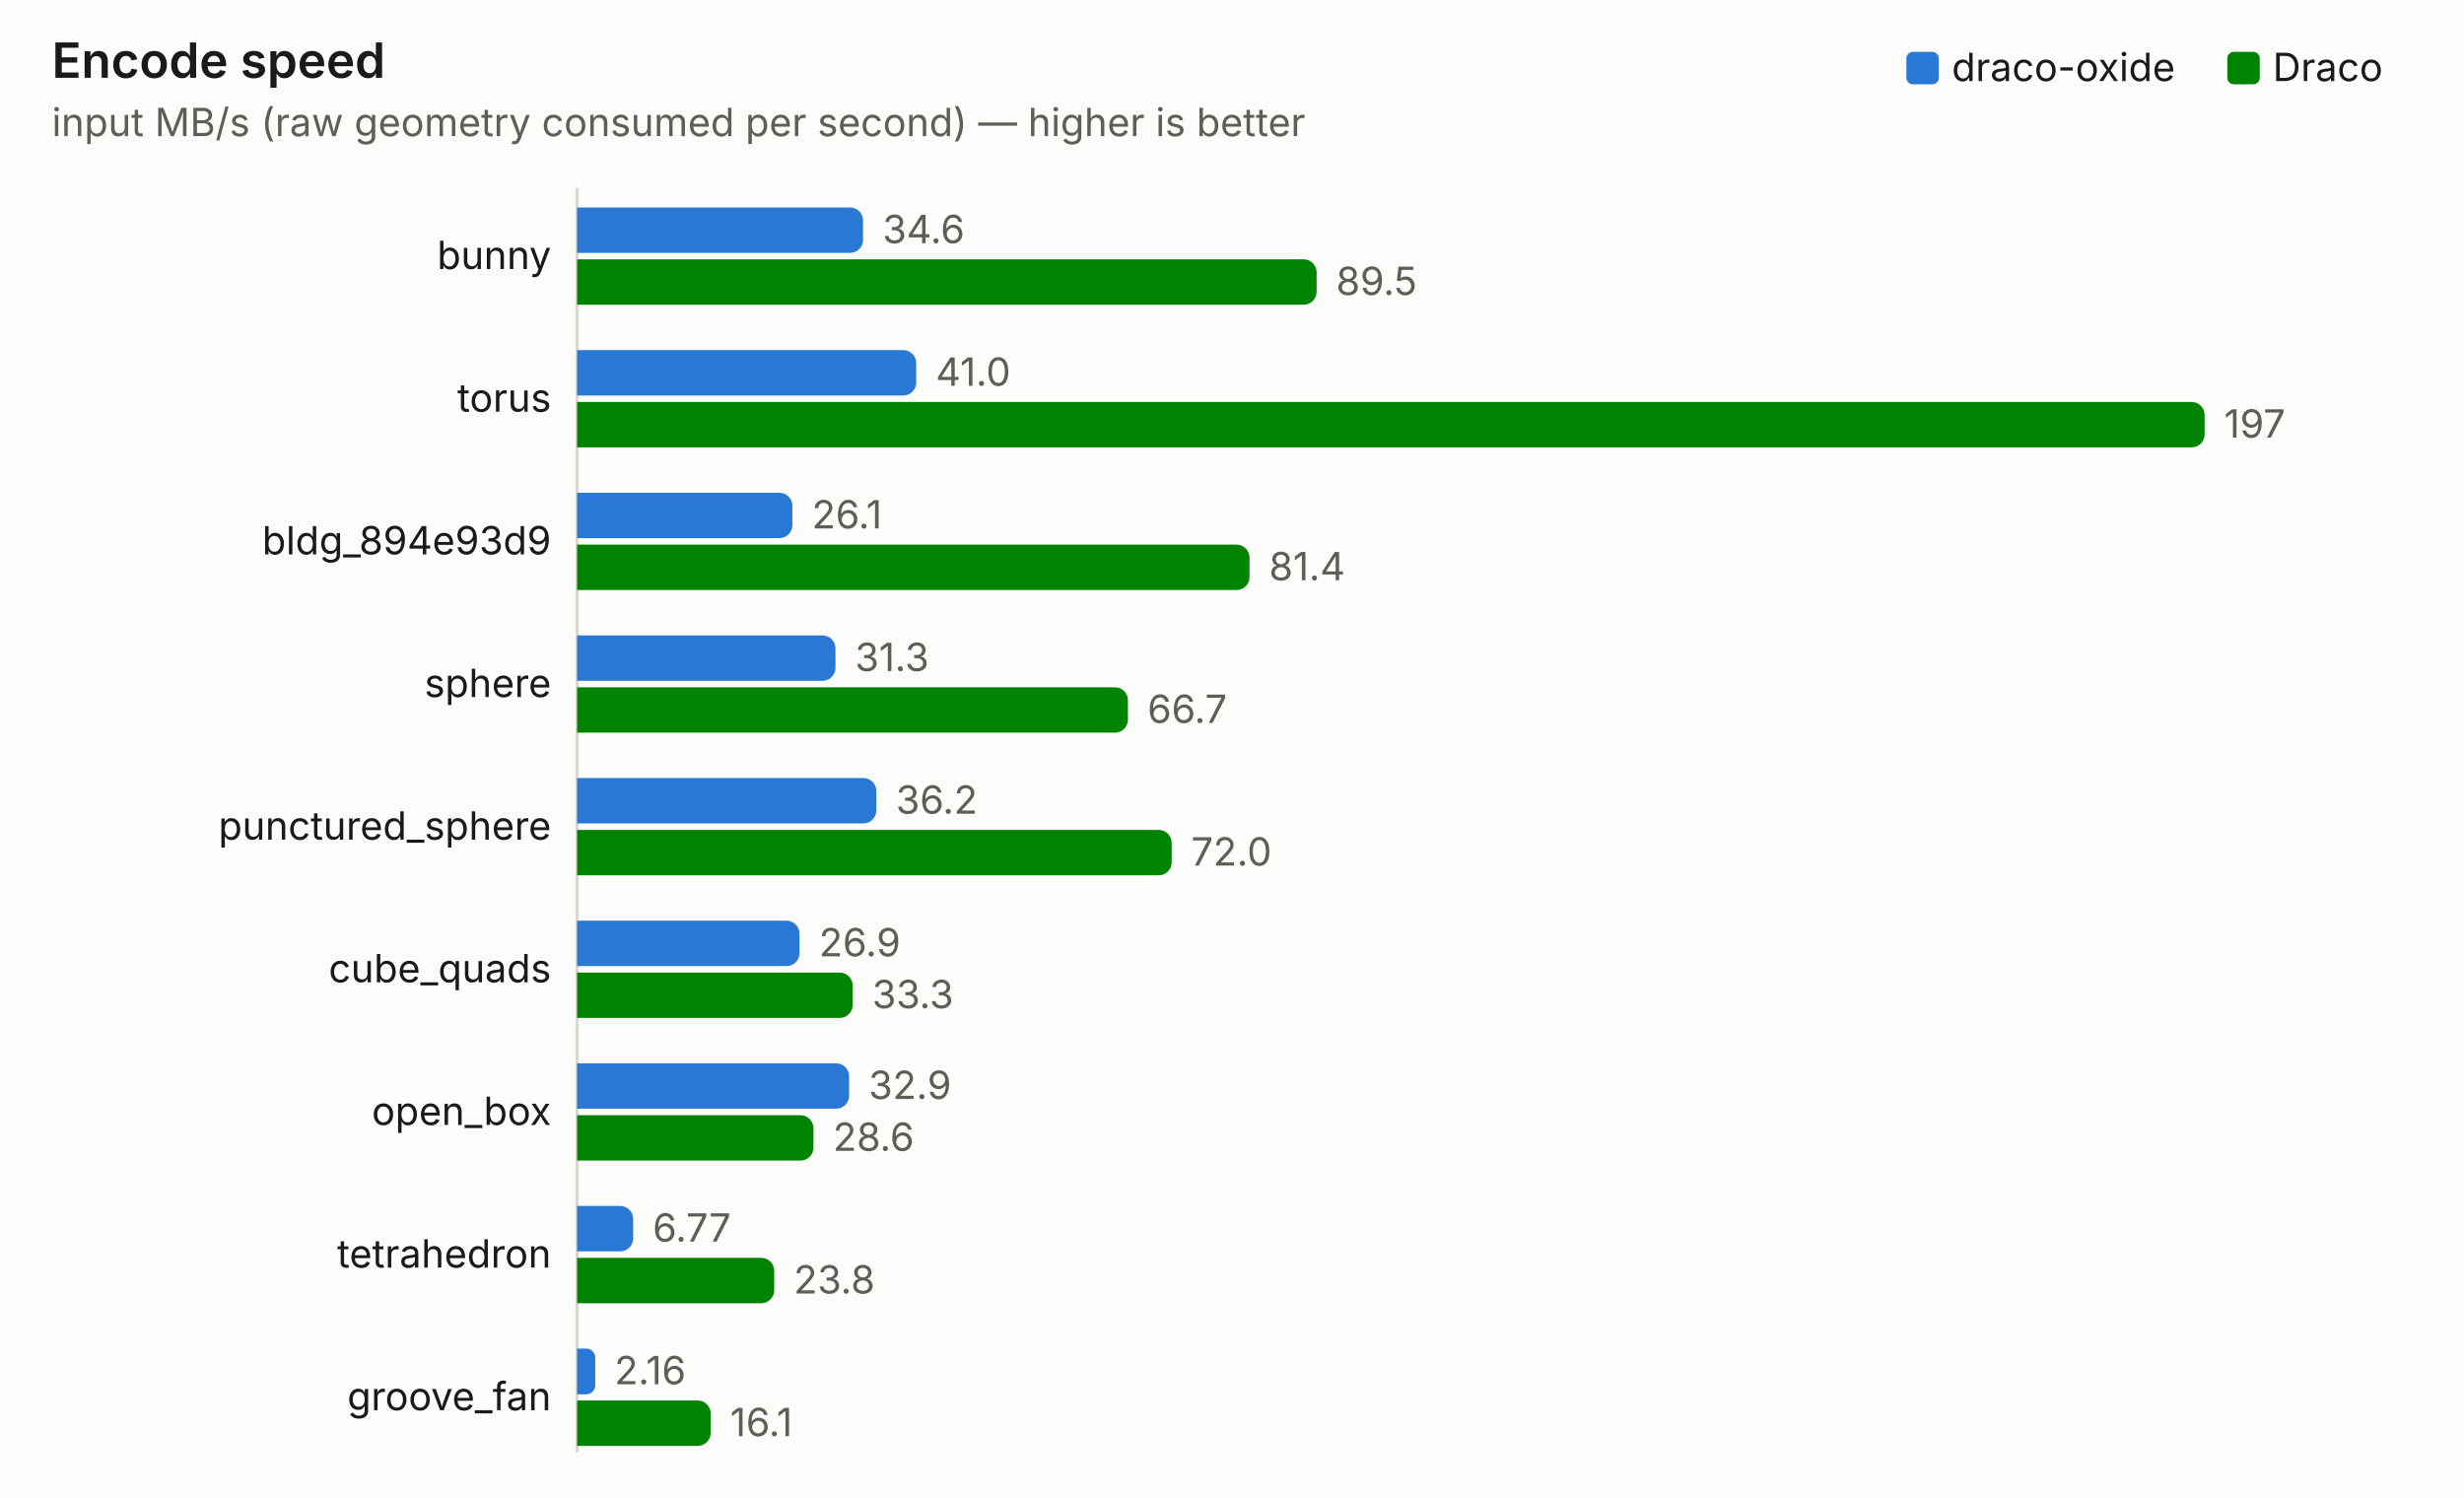
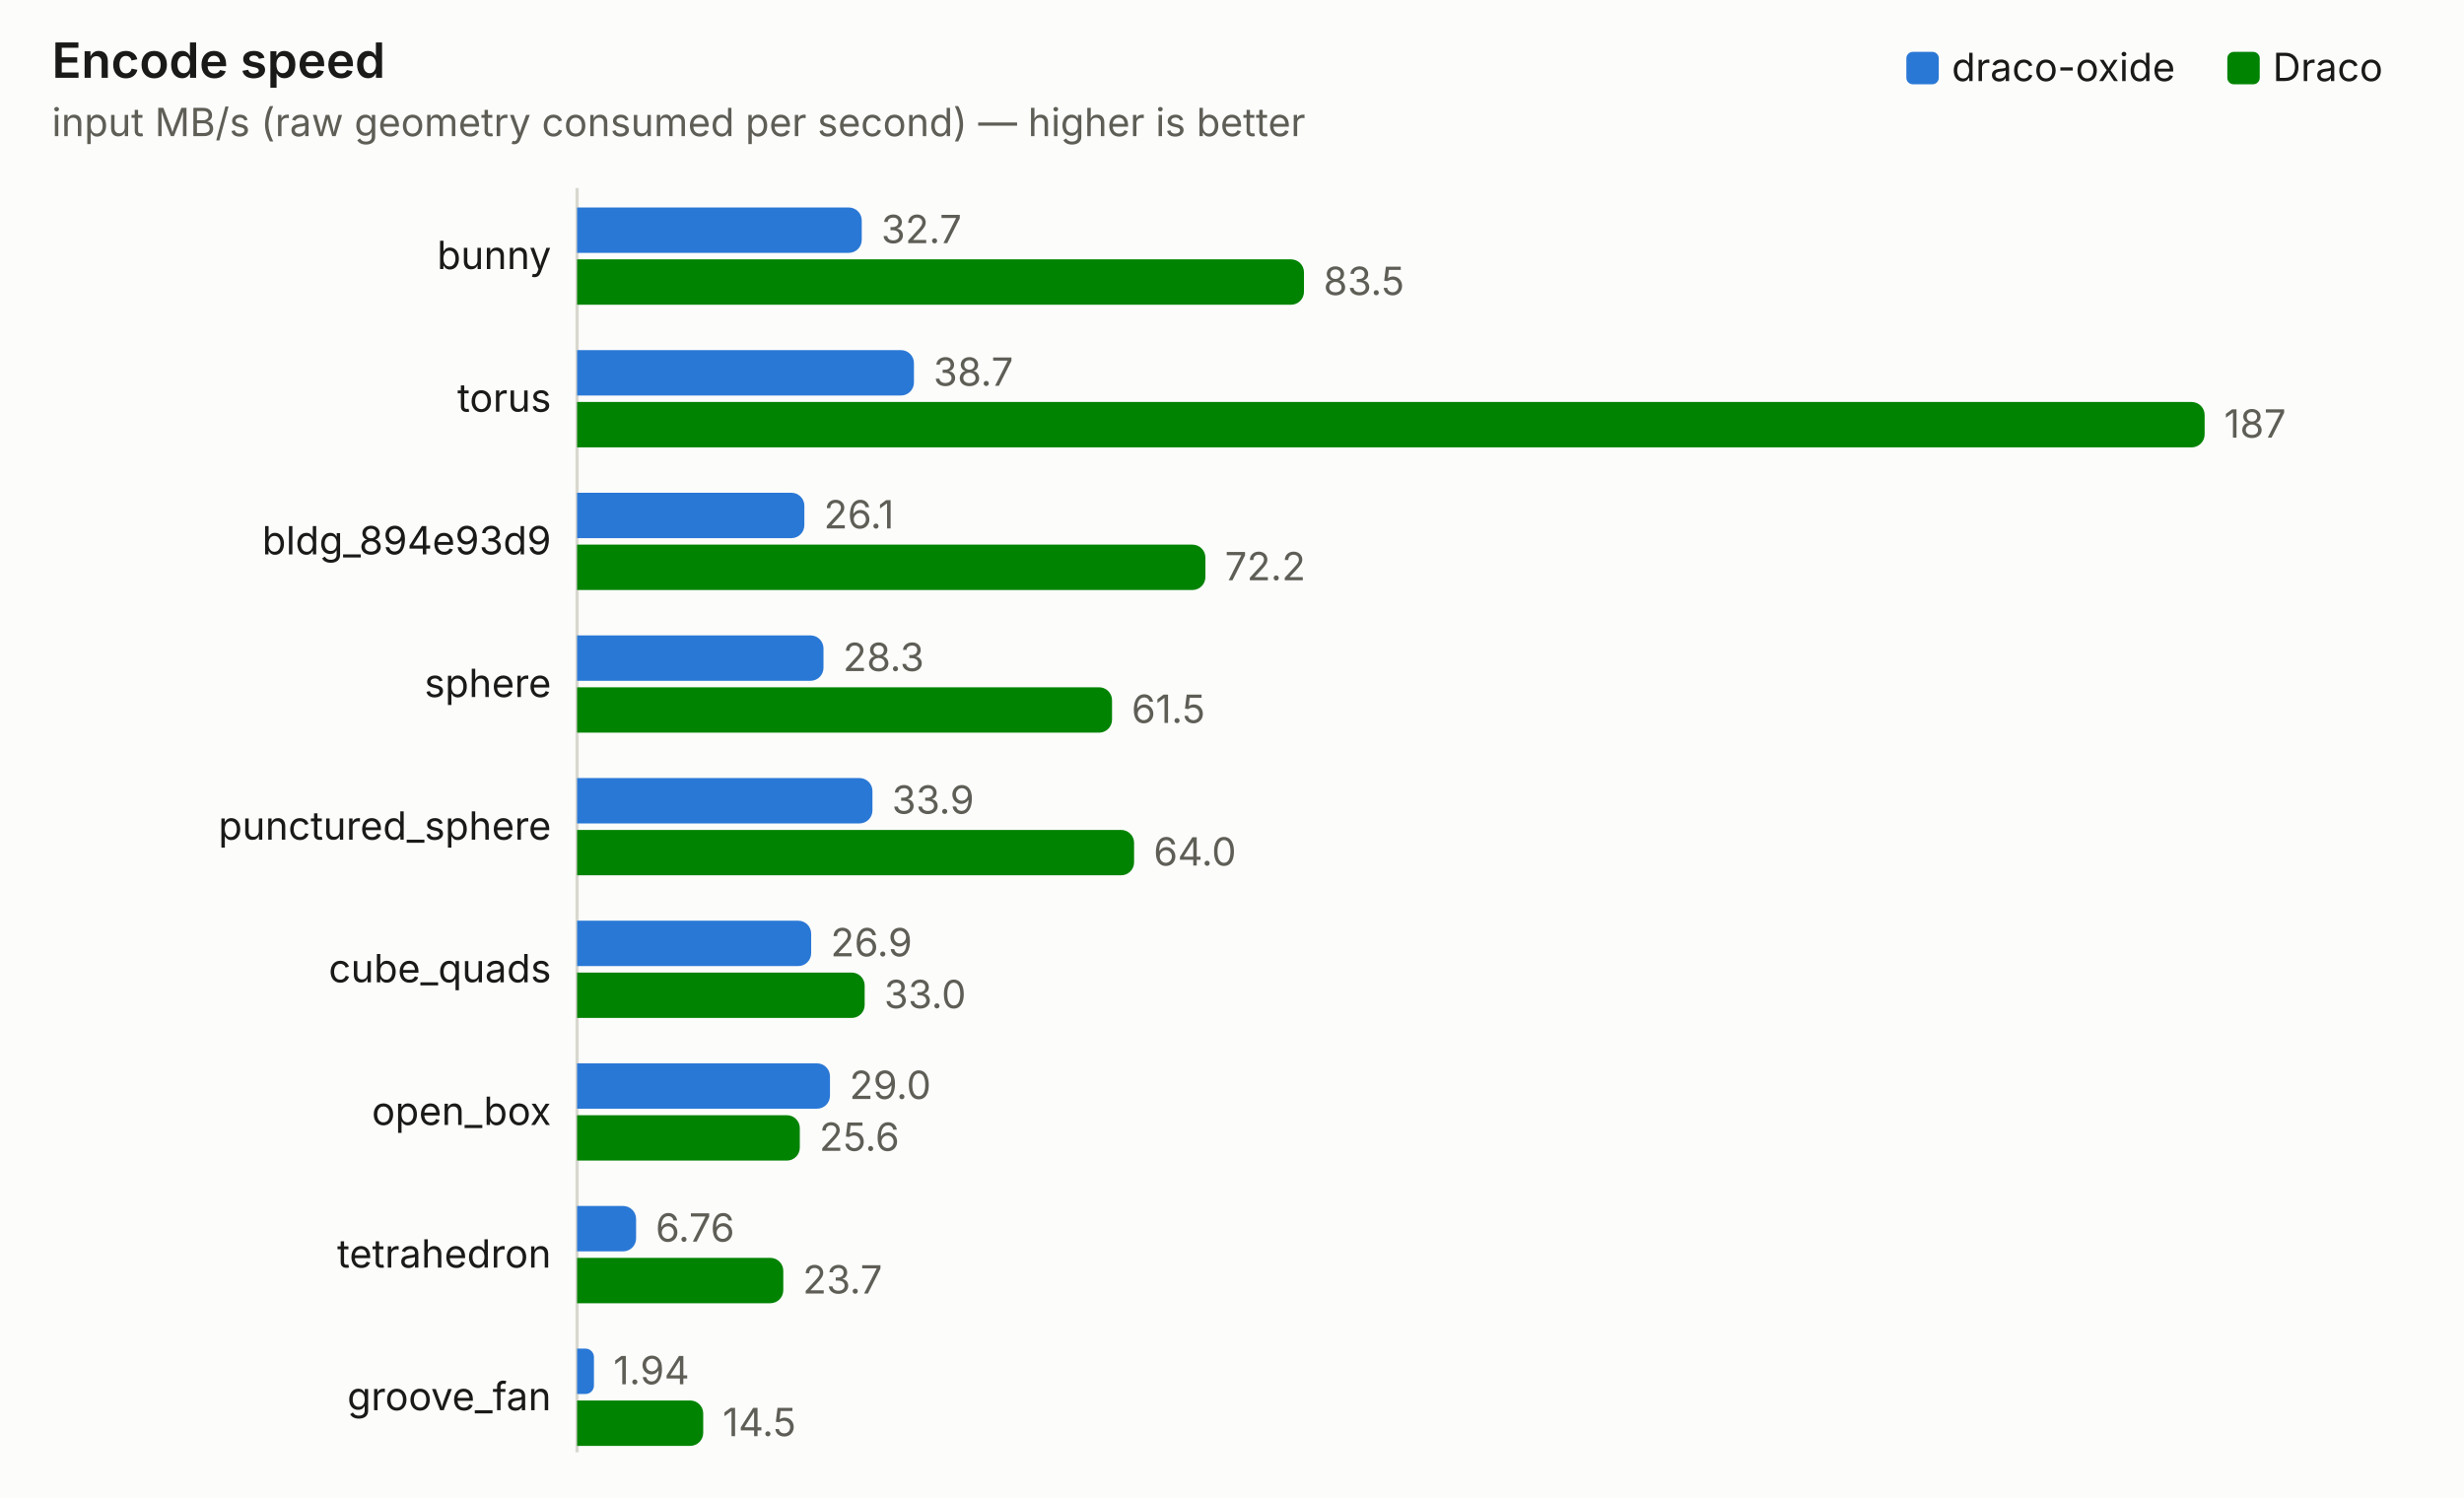
<svg xmlns="http://www.w3.org/2000/svg" width="760" height="462" viewBox="0 0 760 462" font-family="system-ui, -apple-system, 'Segoe UI', sans-serif" font-size="12">
  <rect width="760" height="462" fill="#fcfcfb" />
  <text x="16" y="24" font-size="15" font-weight="600" fill="#1a1a19">Encode speed</text>
  <text x="16" y="42" fill="#5f5e56">input MB/s (raw geometry consumed per second) — higher is better</text>
  <rect x="588.0" y="16" width="10" height="10" rx="2" fill="#2a78d6" />
  <text x="602.0" y="25" fill="#1a1a19">draco-oxide</text>
  <rect x="687.0" y="16" width="10" height="10" rx="2" fill="#008300" />
  <text x="701.0" y="25" fill="#1a1a19">Draco</text>
  <line x1="178" y1="58.0" x2="178" y2="448.0" stroke="#d9d8d0" stroke-width="1" />
  <text x="170.0" y="83.0" text-anchor="end" fill="#1a1a19">bunny</text>
-   <path d="M178.0 64.0 h84.2 a4.0 4.0 0 0 1 4.0 4.0 v6.0 a4.0 4.0 0 0 1 -4.0 4.0 h-84.2 Z" fill="#2a78d6" />
-   <text x="272.2" y="75.0" fill="#5f5e56">34.6</text>
-   <path d="M178.0 80.0 h224.1 a4.0 4.0 0 0 1 4.0 4.0 v6.0 a4.0 4.0 0 0 1 -4.0 4.0 h-224.1 Z" fill="#008300" />
-   <text x="412.1" y="91.0" fill="#5f5e56">89.5</text>
+   <path d="M178.0 64.0 h83.8 a4.0 4.0 0 0 1 4.0 4.0 v6.0 a4.0 4.0 0 0 1 -4.0 4.0 h-83.8 Z" fill="#2a78d6" />
+   <text x="271.8" y="75.0" fill="#5f5e56">32.7</text>
+   <path d="M178.0 80.0 h220.2 a4.0 4.0 0 0 1 4.0 4.0 v6.0 a4.0 4.0 0 0 1 -4.0 4.0 h-220.2 Z" fill="#008300" />
+   <text x="408.2" y="91.0" fill="#5f5e56">83.5</text>
  <text x="170.0" y="127.0" text-anchor="end" fill="#1a1a19">torus</text>
-   <path d="M178.0 108.0 h100.6 a4.0 4.0 0 0 1 4.0 4.0 v6.0 a4.0 4.0 0 0 1 -4.0 4.0 h-100.6 Z" fill="#2a78d6" />
-   <text x="288.6" y="119.0" fill="#5f5e56">41.0</text>
+   <path d="M178.0 108.0 h99.9 a4.0 4.0 0 0 1 4.0 4.0 v6.0 a4.0 4.0 0 0 1 -4.0 4.0 h-99.9 Z" fill="#2a78d6" />
+   <text x="287.9" y="119.0" fill="#5f5e56">38.7</text>
  <path d="M178.0 124.0 h498.0 a4.0 4.0 0 0 1 4.0 4.0 v6.0 a4.0 4.0 0 0 1 -4.0 4.0 h-498.0 Z" fill="#008300" />
-   <text x="686.0" y="135.0" fill="#5f5e56">197</text>
+   <text x="686.0" y="135.0" fill="#5f5e56">187</text>
  <text x="170.0" y="171.0" text-anchor="end" fill="#1a1a19">bldg_894e93d9</text>
-   <path d="M178.0 152.0 h62.4 a4.0 4.0 0 0 1 4.0 4.0 v6.0 a4.0 4.0 0 0 1 -4.0 4.0 h-62.4 Z" fill="#2a78d6" />
-   <text x="250.4" y="163.0" fill="#5f5e56">26.1</text>
-   <path d="M178.0 168.0 h203.4 a4.0 4.0 0 0 1 4.0 4.0 v6.0 a4.0 4.0 0 0 1 -4.0 4.0 h-203.4 Z" fill="#008300" />
-   <text x="391.4" y="179.0" fill="#5f5e56">81.4</text>
+   <path d="M178.0 152.0 h66.1 a4.0 4.0 0 0 1 4.0 4.0 v6.0 a4.0 4.0 0 0 1 -4.0 4.0 h-66.1 Z" fill="#2a78d6" />
+   <text x="254.1" y="163.0" fill="#5f5e56">26.1</text>
+   <path d="M178.0 168.0 h189.8 a4.0 4.0 0 0 1 4.0 4.0 v6.0 a4.0 4.0 0 0 1 -4.0 4.0 h-189.8 Z" fill="#008300" />
+   <text x="377.8" y="179.0" fill="#5f5e56">72.2</text>
  <text x="170.0" y="215.0" text-anchor="end" fill="#1a1a19">sphere</text>
-   <path d="M178.0 196.0 h75.7 a4.0 4.0 0 0 1 4.0 4.0 v6.0 a4.0 4.0 0 0 1 -4.0 4.0 h-75.7 Z" fill="#2a78d6" />
-   <text x="263.7" y="207.0" fill="#5f5e56">31.3</text>
-   <path d="M178.0 212.0 h165.9 a4.0 4.0 0 0 1 4.0 4.0 v6.0 a4.0 4.0 0 0 1 -4.0 4.0 h-165.9 Z" fill="#008300" />
-   <text x="353.9" y="223.0" fill="#5f5e56">66.7</text>
+   <path d="M178.0 196.0 h72.0 a4.0 4.0 0 0 1 4.0 4.0 v6.0 a4.0 4.0 0 0 1 -4.0 4.0 h-72.0 Z" fill="#2a78d6" />
+   <text x="260.0" y="207.0" fill="#5f5e56">28.3</text>
+   <path d="M178.0 212.0 h161.0 a4.0 4.0 0 0 1 4.0 4.0 v6.0 a4.0 4.0 0 0 1 -4.0 4.0 h-161.0 Z" fill="#008300" />
+   <text x="349.0" y="223.0" fill="#5f5e56">61.5</text>
  <text x="170.0" y="259.0" text-anchor="end" fill="#1a1a19">punctured_sphere</text>
-   <path d="M178.0 240.0 h88.3 a4.0 4.0 0 0 1 4.0 4.0 v6.0 a4.0 4.0 0 0 1 -4.0 4.0 h-88.3 Z" fill="#2a78d6" />
-   <text x="276.3" y="251.0" fill="#5f5e56">36.2</text>
-   <path d="M178.0 256.0 h179.4 a4.0 4.0 0 0 1 4.0 4.0 v6.0 a4.0 4.0 0 0 1 -4.0 4.0 h-179.4 Z" fill="#008300" />
-   <text x="367.4" y="267.0" fill="#5f5e56">72.0</text>
+   <path d="M178.0 240.0 h87.1 a4.0 4.0 0 0 1 4.0 4.0 v6.0 a4.0 4.0 0 0 1 -4.0 4.0 h-87.1 Z" fill="#2a78d6" />
+   <text x="275.1" y="251.0" fill="#5f5e56">33.9</text>
+   <path d="M178.0 256.0 h167.8 a4.0 4.0 0 0 1 4.0 4.0 v6.0 a4.0 4.0 0 0 1 -4.0 4.0 h-167.8 Z" fill="#008300" />
+   <text x="355.8" y="267.0" fill="#5f5e56">64.0</text>
  <text x="170.0" y="303.0" text-anchor="end" fill="#1a1a19">cube_quads</text>
-   <path d="M178.0 284.0 h64.6 a4.0 4.0 0 0 1 4.0 4.0 v6.0 a4.0 4.0 0 0 1 -4.0 4.0 h-64.6 Z" fill="#2a78d6" />
-   <text x="252.6" y="295.0" fill="#5f5e56">26.9</text>
-   <path d="M178.0 300.0 h81.0 a4.0 4.0 0 0 1 4.0 4.0 v6.0 a4.0 4.0 0 0 1 -4.0 4.0 h-81.0 Z" fill="#008300" />
-   <text x="269.0" y="311.0" fill="#5f5e56">33.3</text>
+   <path d="M178.0 284.0 h68.2 a4.0 4.0 0 0 1 4.0 4.0 v6.0 a4.0 4.0 0 0 1 -4.0 4.0 h-68.2 Z" fill="#2a78d6" />
+   <text x="256.2" y="295.0" fill="#5f5e56">26.9</text>
+   <path d="M178.0 300.0 h84.7 a4.0 4.0 0 0 1 4.0 4.0 v6.0 a4.0 4.0 0 0 1 -4.0 4.0 h-84.7 Z" fill="#008300" />
+   <text x="272.7" y="311.0" fill="#5f5e56">33.0</text>
  <text x="170.0" y="347.0" text-anchor="end" fill="#1a1a19">open_box</text>
-   <path d="M178.0 328.0 h79.9 a4.0 4.0 0 0 1 4.0 4.0 v6.0 a4.0 4.0 0 0 1 -4.0 4.0 h-79.9 Z" fill="#2a78d6" />
-   <text x="267.9" y="339.0" fill="#5f5e56">32.9</text>
-   <path d="M178.0 344.0 h68.9 a4.0 4.0 0 0 1 4.0 4.0 v6.0 a4.0 4.0 0 0 1 -4.0 4.0 h-68.9 Z" fill="#008300" />
-   <text x="256.9" y="355.0" fill="#5f5e56">28.6</text>
+   <path d="M178.0 328.0 h74.0 a4.0 4.0 0 0 1 4.0 4.0 v6.0 a4.0 4.0 0 0 1 -4.0 4.0 h-74.0 Z" fill="#2a78d6" />
+   <text x="262.0" y="339.0" fill="#5f5e56">29.0</text>
+   <path d="M178.0 344.0 h64.7 a4.0 4.0 0 0 1 4.0 4.0 v6.0 a4.0 4.0 0 0 1 -4.0 4.0 h-64.7 Z" fill="#008300" />
+   <text x="252.7" y="355.0" fill="#5f5e56">25.6</text>
  <text x="170.0" y="391.0" text-anchor="end" fill="#1a1a19">tetrahedron</text>
-   <path d="M178.0 372.0 h13.3 a4.0 4.0 0 0 1 4.0 4.0 v6.0 a4.0 4.0 0 0 1 -4.0 4.0 h-13.3 Z" fill="#2a78d6" />
-   <text x="201.3" y="383.0" fill="#5f5e56">6.77</text>
-   <path d="M178.0 388.0 h56.8 a4.0 4.0 0 0 1 4.0 4.0 v6.0 a4.0 4.0 0 0 1 -4.0 4.0 h-56.8 Z" fill="#008300" />
-   <text x="244.8" y="399.0" fill="#5f5e56">23.8</text>
+   <path d="M178.0 372.0 h14.2 a4.0 4.0 0 0 1 4.0 4.0 v6.0 a4.0 4.0 0 0 1 -4.0 4.0 h-14.2 Z" fill="#2a78d6" />
+   <text x="202.2" y="383.0" fill="#5f5e56">6.76</text>
+   <path d="M178.0 388.0 h59.6 a4.0 4.0 0 0 1 4.0 4.0 v6.0 a4.0 4.0 0 0 1 -4.0 4.0 h-59.6 Z" fill="#008300" />
+   <text x="247.6" y="399.0" fill="#5f5e56">23.7</text>
  <text x="170.0" y="435.0" text-anchor="end" fill="#1a1a19">groove_fan</text>
-   <path d="M178.0 416.0 h2.8 a2.8 2.8 0 0 1 2.8 2.8 v8.5 a2.8 2.8 0 0 1 -2.8 2.8 h-2.8 Z" fill="#2a78d6" />
-   <text x="189.5" y="427.0" fill="#5f5e56">2.16</text>
-   <path d="M178.0 432.0 h37.2 a4.0 4.0 0 0 1 4.0 4.0 v6.0 a4.0 4.0 0 0 1 -4.0 4.0 h-37.2 Z" fill="#008300" />
-   <text x="225.2" y="443.0" fill="#5f5e56">16.1</text>
+   <path d="M178.0 416.0 h2.6 a2.6 2.6 0 0 1 2.6 2.6 v8.8 a2.6 2.6 0 0 1 -2.6 2.6 h-2.6 Z" fill="#2a78d6" />
+   <text x="189.2" y="427.0" fill="#5f5e56">1.94</text>
+   <path d="M178.0 432.0 h34.9 a4.0 4.0 0 0 1 4.0 4.0 v6.0 a4.0 4.0 0 0 1 -4.0 4.0 h-34.9 Z" fill="#008300" />
+   <text x="222.9" y="443.0" fill="#5f5e56">14.5</text>
</svg>
